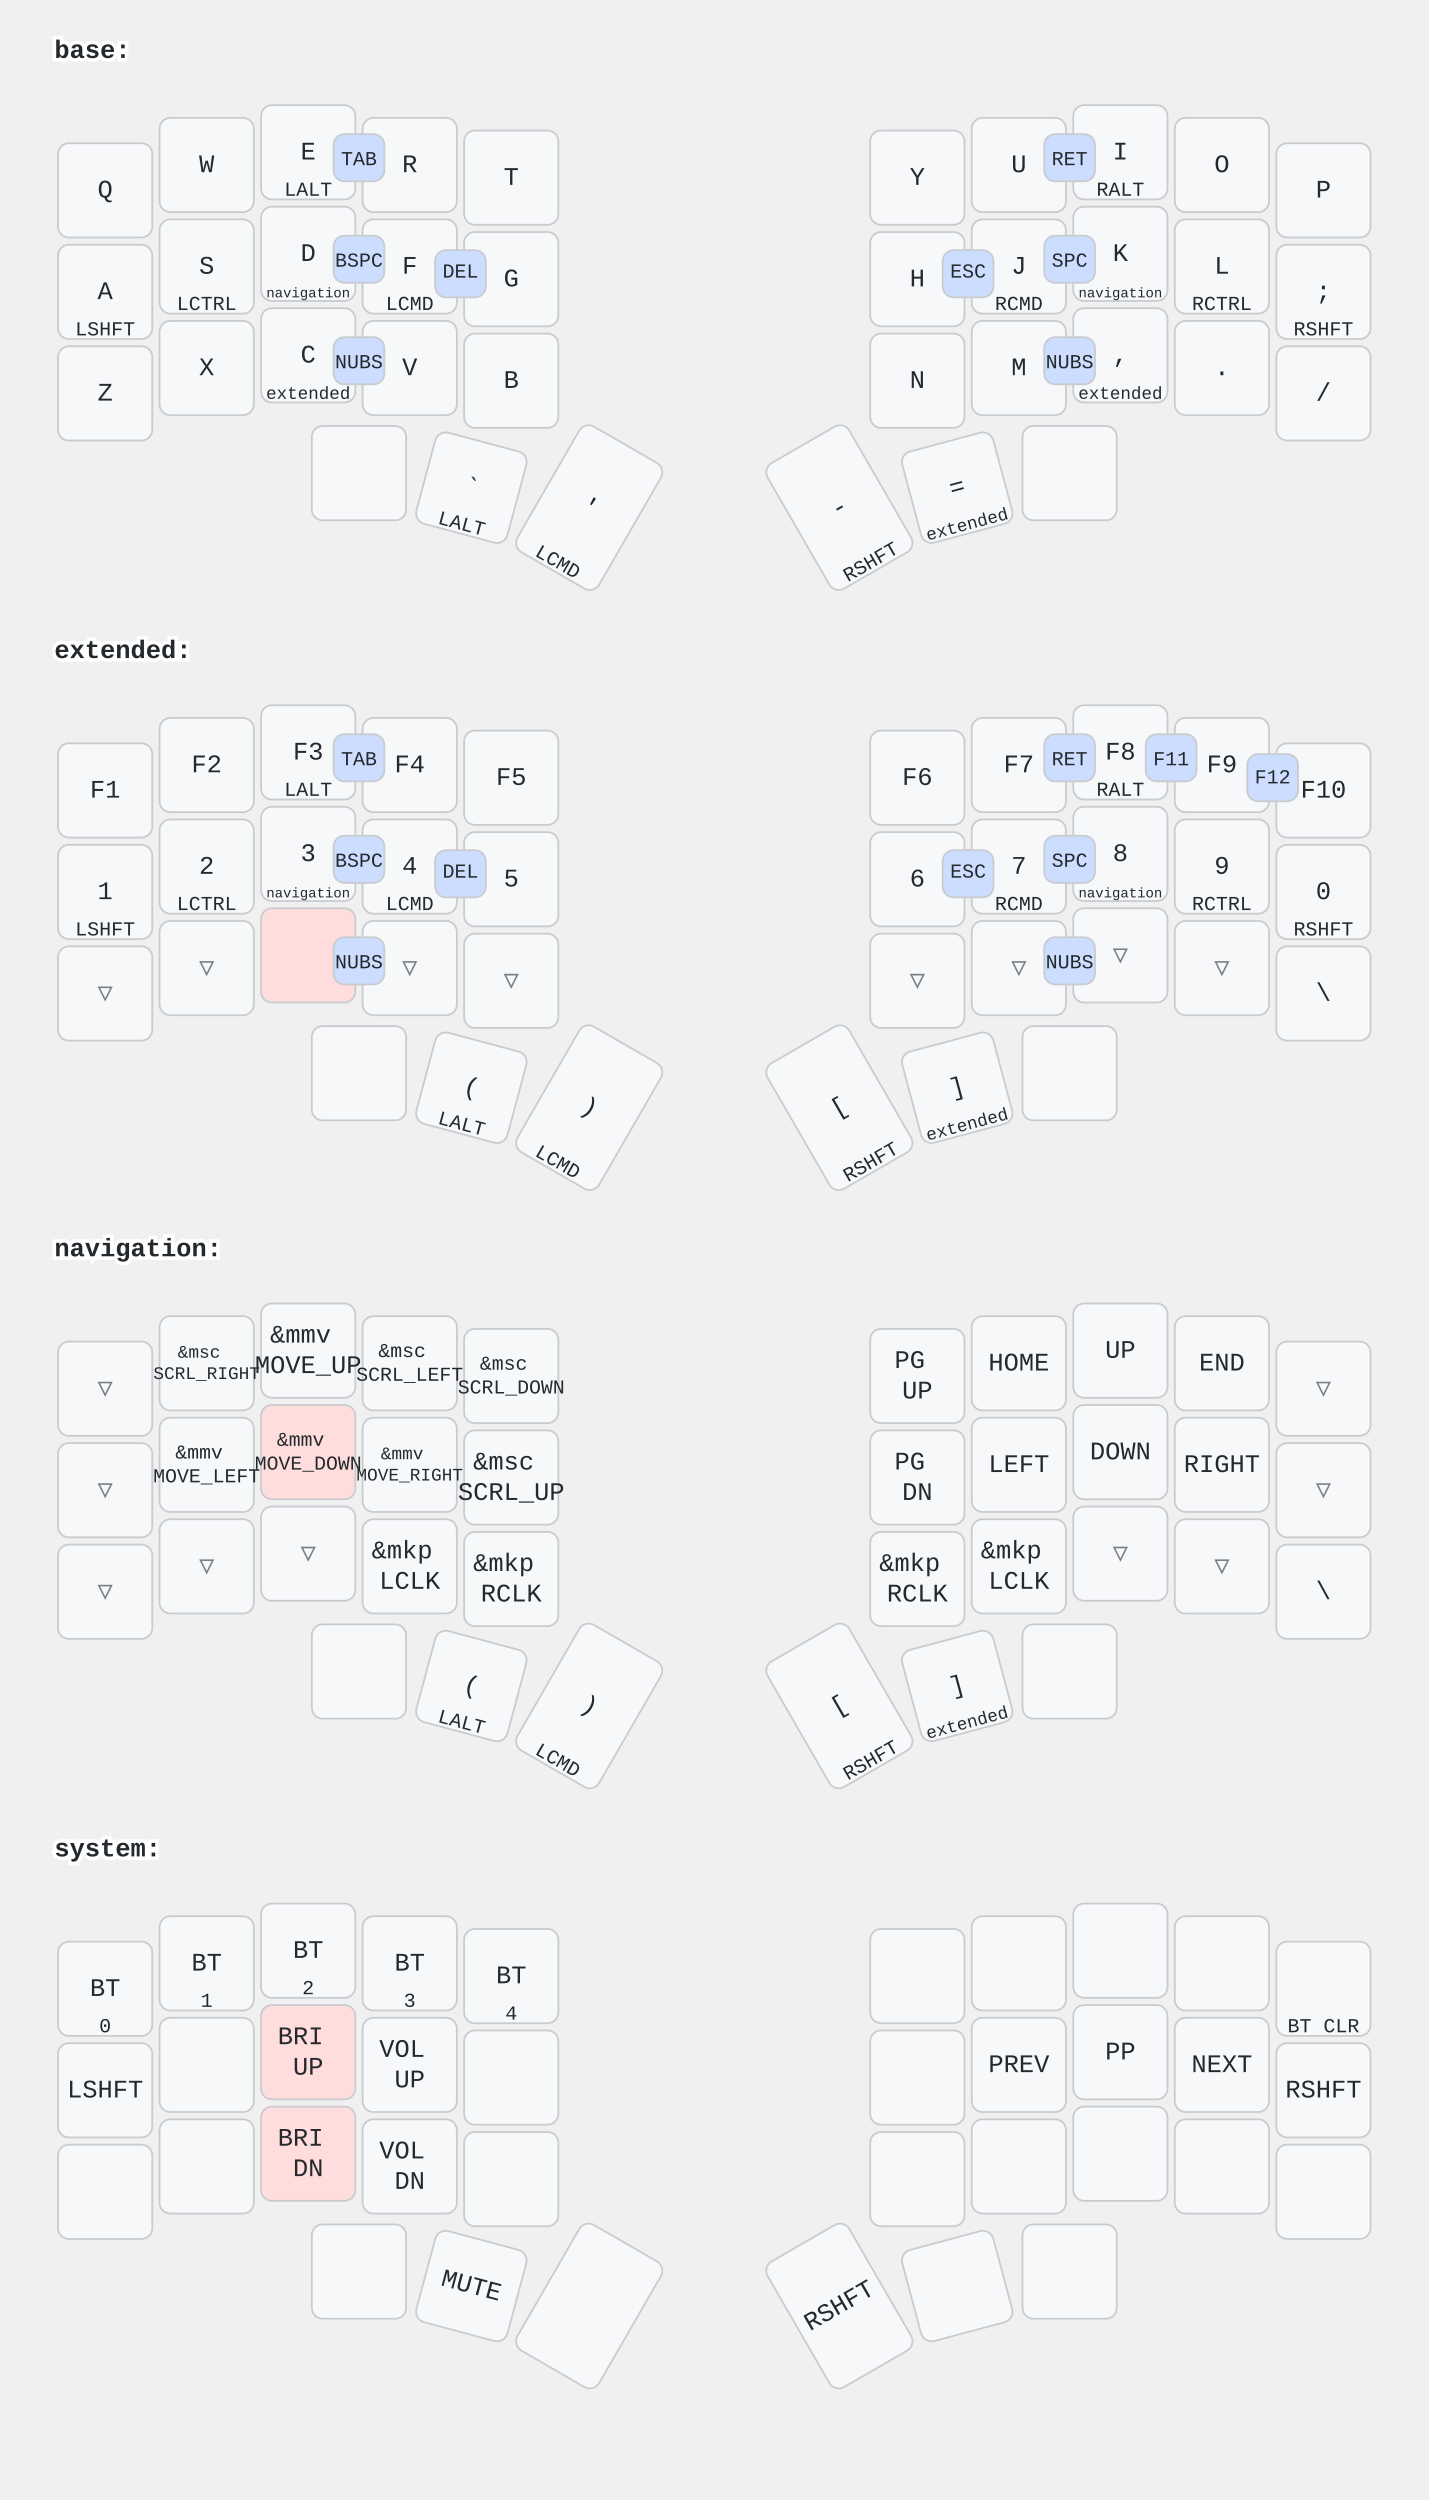
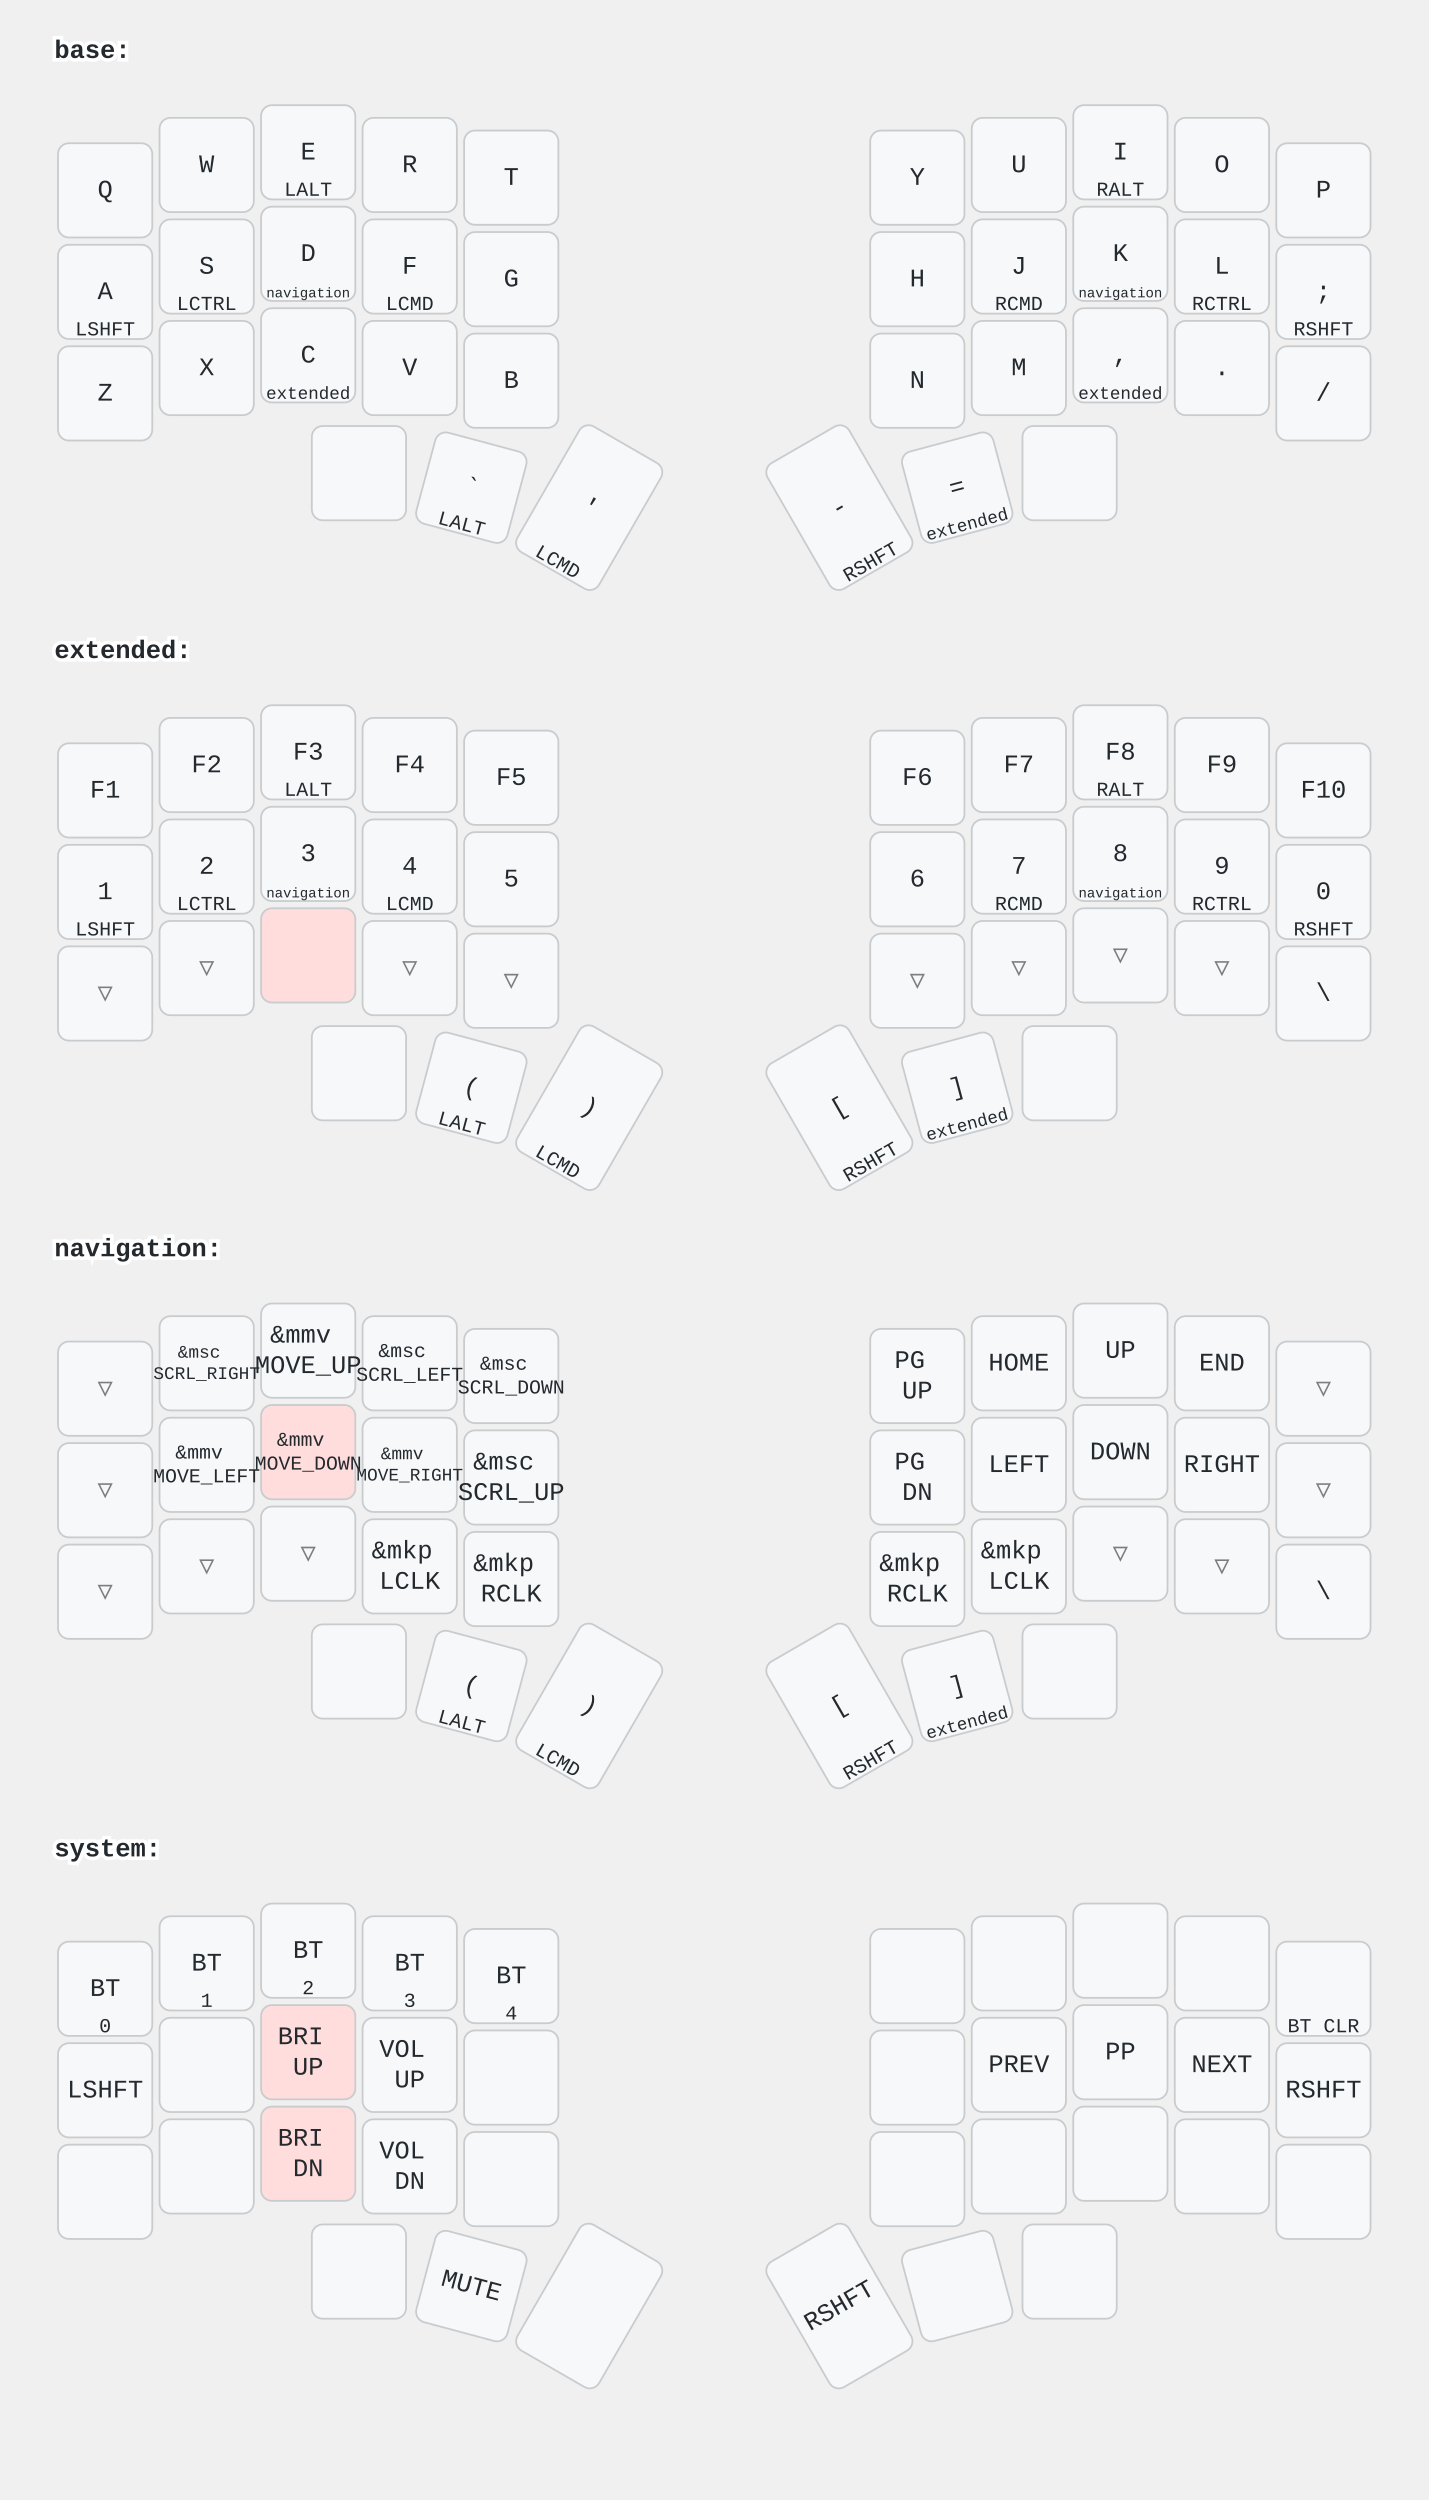
<svg xmlns="http://www.w3.org/2000/svg" width="788" height="1379" viewBox="0 0 788 1379" class="keymap">
  <style>/* inherit to force styles through use tags */
svg path {
    fill: inherit;
}

/* font and background color specifications */
svg.keymap {
    font-family: SFMono-Regular,Consolas,Liberation Mono,Menlo,monospace;
    font-size: 14px;
    font-kerning: normal;
    text-rendering: optimizeLegibility;
    fill: #24292e;
}

/* default key styling */
rect.key {
    fill: #f6f8fa;
}

rect.key, rect.combo {
    stroke: #c9cccf;
    stroke-width: 1;
}

/* default key side styling, only used is draw_key_sides is set */
rect.side {
    filter: brightness(90%);
}

/* color accent for combo boxes */
rect.combo, rect.combo-separate {
    fill: #cdf;
}

/* color accent for held keys */
rect.held, rect.combo.held {
    fill: #fdd;
}

/* color accent for ghost (optional) keys */
rect.ghost, rect.combo.ghost {
    stroke-dasharray: 4, 4;
    stroke-width: 2;
}

text {
    text-anchor: middle;
    dominant-baseline: middle;
}

/* styling for layer labels */
text.label {
    font-weight: bold;
    text-anchor: start;
    stroke: white;
    stroke-width: 4;
    paint-order: stroke;
}

/* styling for optional footer */
text.footer {
    text-anchor: end;
    dominant-baseline: auto;
    stroke: white;
    stroke-width: 4;
    paint-order: stroke;
}

/* styling for combo tap, and key non-tap label text */
text.combo, text.hold, text.shifted, text.left, text.right {
    font-size: 11px;
}

text.hold {
    text-anchor: middle;
    dominant-baseline: auto;
}

text.shifted {
    text-anchor: middle;
    dominant-baseline: hanging;
}

text.left {
    text-anchor: start;
}

text.right {
    text-anchor: end;
}

text.layer-activator {
    text-decoration: underline;
}

/* styling for hold/shifted label text in combo box */
text.combo.hold, text.combo.shifted, text.combo.left, text.combo.right {
    font-size: 8px;
}

/* lighter symbol for transparent keys */
text.trans {
    fill: #7b7e81;
}

/* styling for combo dendrons */
path.combo {
    stroke-width: 1;
    stroke: gray;
    fill: none;
}

/* Start Tabler Icons Cleanup */
/* cannot use height/width with glyphs */
.icon-tabler &gt; path {
    fill: inherit;
    stroke: inherit;
    stroke-width: 2;
}
/* hide tabler's default box */
.icon-tabler &gt; path[stroke="none"][fill="none"] {
    visibility: hidden;
}
/* End Tabler Icons Cleanup */
</style>
  <g transform="translate(30, 0)" class="layer-base">
    <text x="0" y="28" class="label" id="base">base:</text>
    <g transform="translate(0, 56)">
      <g transform="translate(28, 49)" class="key keypos-0">
        <rect rx="6" ry="6" x="-26" y="-26" width="52" height="52" class="key" />
        <text x="0" y="0" class="key tap">Q</text>
      </g>
      <g transform="translate(84, 35)" class="key keypos-1">
        <rect rx="6" ry="6" x="-26" y="-26" width="52" height="52" class="key" />
        <text x="0" y="0" class="key tap">W</text>
      </g>
      <g transform="translate(140, 28)" class="key keypos-2">
        <rect rx="6" ry="6" x="-26" y="-26" width="52" height="52" class="key" />
        <text x="0" y="0" class="key tap">E</text>
        <text x="0" y="24" class="key hold">LALT</text>
      </g>
      <g transform="translate(196, 35)" class="key keypos-3">
        <rect rx="6" ry="6" x="-26" y="-26" width="52" height="52" class="key" />
        <text x="0" y="0" class="key tap">R</text>
      </g>
      <g transform="translate(252, 42)" class="key keypos-4">
        <rect rx="6" ry="6" x="-26" y="-26" width="52" height="52" class="key" />
        <text x="0" y="0" class="key tap">T</text>
      </g>
      <g transform="translate(476, 42)" class="key keypos-5">
        <rect rx="6" ry="6" x="-26" y="-26" width="52" height="52" class="key" />
        <text x="0" y="0" class="key tap">Y</text>
      </g>
      <g transform="translate(532, 35)" class="key keypos-6">
        <rect rx="6" ry="6" x="-26" y="-26" width="52" height="52" class="key" />
        <text x="0" y="0" class="key tap">U</text>
      </g>
      <g transform="translate(588, 28)" class="key keypos-7">
        <rect rx="6" ry="6" x="-26" y="-26" width="52" height="52" class="key" />
        <text x="0" y="0" class="key tap">I</text>
        <text x="0" y="24" class="key hold">RALT</text>
      </g>
      <g transform="translate(644, 35)" class="key keypos-8">
        <rect rx="6" ry="6" x="-26" y="-26" width="52" height="52" class="key" />
        <text x="0" y="0" class="key tap">O</text>
      </g>
      <g transform="translate(700, 49)" class="key keypos-9">
        <rect rx="6" ry="6" x="-26" y="-26" width="52" height="52" class="key" />
        <text x="0" y="0" class="key tap">P</text>
      </g>
      <g transform="translate(28, 105)" class="key keypos-10">
        <rect rx="6" ry="6" x="-26" y="-26" width="52" height="52" class="key" />
        <text x="0" y="0" class="key tap">A</text>
        <text x="0" y="24" class="key hold">LSHFT</text>
      </g>
      <g transform="translate(84, 91)" class="key keypos-11">
        <rect rx="6" ry="6" x="-26" y="-26" width="52" height="52" class="key" />
        <text x="0" y="0" class="key tap">S</text>
        <text x="0" y="24" class="key hold">LCTRL</text>
      </g>
      <g transform="translate(140, 84)" class="key keypos-12">
        <rect rx="6" ry="6" x="-26" y="-26" width="52" height="52" class="key" />
        <text x="0" y="0" class="key tap">D</text>
        <a href="#navigation">
          <text x="0" y="24" class="key hold layer-activator">
            <tspan style="font-size: 70%">navigation</tspan>
          </text>
        </a>
      </g>
      <g transform="translate(196, 91)" class="key keypos-13">
        <rect rx="6" ry="6" x="-26" y="-26" width="52" height="52" class="key" />
        <text x="0" y="0" class="key tap">F</text>
        <text x="0" y="24" class="key hold">LCMD</text>
      </g>
      <g transform="translate(252, 98)" class="key keypos-14">
        <rect rx="6" ry="6" x="-26" y="-26" width="52" height="52" class="key" />
        <text x="0" y="0" class="key tap">G</text>
      </g>
      <g transform="translate(476, 98)" class="key keypos-15">
        <rect rx="6" ry="6" x="-26" y="-26" width="52" height="52" class="key" />
        <text x="0" y="0" class="key tap">H</text>
      </g>
      <g transform="translate(532, 91)" class="key keypos-16">
        <rect rx="6" ry="6" x="-26" y="-26" width="52" height="52" class="key" />
        <text x="0" y="0" class="key tap">J</text>
        <text x="0" y="24" class="key hold">RCMD</text>
      </g>
      <g transform="translate(588, 84)" class="key keypos-17">
        <rect rx="6" ry="6" x="-26" y="-26" width="52" height="52" class="key" />
        <text x="0" y="0" class="key tap">K</text>
        <a href="#navigation">
          <text x="0" y="24" class="key hold layer-activator">
            <tspan style="font-size: 70%">navigation</tspan>
          </text>
        </a>
      </g>
      <g transform="translate(644, 91)" class="key keypos-18">
        <rect rx="6" ry="6" x="-26" y="-26" width="52" height="52" class="key" />
        <text x="0" y="0" class="key tap">L</text>
        <text x="0" y="24" class="key hold">RCTRL</text>
      </g>
      <g transform="translate(700, 105)" class="key keypos-19">
        <rect rx="6" ry="6" x="-26" y="-26" width="52" height="52" class="key" />
        <text x="0" y="0" class="key tap">;</text>
        <text x="0" y="24" class="key hold">RSHFT</text>
      </g>
      <g transform="translate(28, 161)" class="key keypos-20">
        <rect rx="6" ry="6" x="-26" y="-26" width="52" height="52" class="key" />
        <text x="0" y="0" class="key tap">Z</text>
      </g>
      <g transform="translate(84, 147)" class="key keypos-21">
        <rect rx="6" ry="6" x="-26" y="-26" width="52" height="52" class="key" />
        <text x="0" y="0" class="key tap">X</text>
      </g>
      <g transform="translate(140, 140)" class="key keypos-22">
        <rect rx="6" ry="6" x="-26" y="-26" width="52" height="52" class="key" />
        <text x="0" y="0" class="key tap">C</text>
        <a href="#extended">
          <text x="0" y="24" class="key hold layer-activator">
            <tspan style="font-size: 88%">extended</tspan>
          </text>
        </a>
      </g>
      <g transform="translate(196, 147)" class="key keypos-23">
        <rect rx="6" ry="6" x="-26" y="-26" width="52" height="52" class="key" />
        <text x="0" y="0" class="key tap">V</text>
      </g>
      <g transform="translate(252, 154)" class="key keypos-24">
        <rect rx="6" ry="6" x="-26" y="-26" width="52" height="52" class="key" />
        <text x="0" y="0" class="key tap">B</text>
      </g>
      <g transform="translate(476, 154)" class="key keypos-25">
        <rect rx="6" ry="6" x="-26" y="-26" width="52" height="52" class="key" />
        <text x="0" y="0" class="key tap">N</text>
      </g>
      <g transform="translate(532, 147)" class="key keypos-26">
        <rect rx="6" ry="6" x="-26" y="-26" width="52" height="52" class="key" />
        <text x="0" y="0" class="key tap">M</text>
      </g>
      <g transform="translate(588, 140)" class="key keypos-27">
        <rect rx="6" ry="6" x="-26" y="-26" width="52" height="52" class="key" />
        <text x="0" y="0" class="key tap">,</text>
        <a href="#extended">
          <text x="0" y="24" class="key hold layer-activator">
            <tspan style="font-size: 88%">extended</tspan>
          </text>
        </a>
      </g>
      <g transform="translate(644, 147)" class="key keypos-28">
        <rect rx="6" ry="6" x="-26" y="-26" width="52" height="52" class="key" />
        <text x="0" y="0" class="key tap">.</text>
      </g>
      <g transform="translate(700, 161)" class="key keypos-29">
        <rect rx="6" ry="6" x="-26" y="-26" width="52" height="52" class="key" />
        <text x="0" y="0" class="key tap">/</text>
      </g>
      <g transform="translate(168, 205)" class="key keypos-30">
        <rect rx="6" ry="6" x="-26" y="-26" width="52" height="52" class="key" />
      </g>
      <g transform="translate(230, 213) rotate(15.0)" class="key keypos-31">
        <rect rx="6" ry="6" x="-26" y="-26" width="52" height="52" class="key" />
        <text x="0" y="0" class="key tap">`</text>
        <text x="0" y="24" class="key hold">LALT</text>
      </g>
      <g transform="translate(295, 224) rotate(30.0)" class="key keypos-32">
        <rect rx="6" ry="6" x="-26" y="-40" width="52" height="80" class="key" />
        <text x="0" y="0" class="key tap">'</text>
        <text x="0" y="38" class="key hold">LCMD</text>
      </g>
      <g transform="translate(433, 224) rotate(-30.0)" class="key keypos-33">
        <rect rx="6" ry="6" x="-26" y="-40" width="52" height="80" class="key" />
        <text x="0" y="0" class="key tap">-</text>
        <text x="0" y="38" class="key hold">RSHFT</text>
      </g>
      <g transform="translate(498, 213) rotate(-15.0)" class="key keypos-34">
        <rect rx="6" ry="6" x="-26" y="-26" width="52" height="52" class="key" />
        <text x="0" y="0" class="key tap">=</text>
        <a href="#extended">
          <text x="0" y="24" class="key hold layer-activator">
            <tspan style="font-size: 88%">extended</tspan>
          </text>
        </a>
      </g>
      <g transform="translate(560, 205)" class="key keypos-35">
        <rect rx="6" ry="6" x="-26" y="-26" width="52" height="52" class="key" />
      </g>
-       <g class="combo combopos-0">
-         <rect rx="6" ry="6" x="154" y="18" width="28" height="26" class="combo" />
-         <text x="168" y="32" class="combo tap">TAB</text>
-       </g>
-       <g class="combo combopos-1">
-         <rect rx="6" ry="6" x="154" y="74" width="28" height="26" class="combo" />
-         <text x="168" y="88" class="combo tap">BSPC</text>
-       </g>
-       <g class="combo combopos-2">
-         <rect rx="6" ry="6" x="210" y="82" width="28" height="26" class="combo" />
-         <text x="224" y="94" class="combo tap">DEL</text>
-       </g>
-       <g class="combo combopos-3">
-         <rect rx="6" ry="6" x="546" y="18" width="28" height="26" class="combo" />
-         <text x="560" y="32" class="combo tap">RET</text>
-       </g>
-       <g class="combo combopos-4">
-         <rect rx="6" ry="6" x="490" y="82" width="28" height="26" class="combo" />
-         <text x="504" y="94" class="combo tap">ESC</text>
-       </g>
-       <g class="combo combopos-5">
-         <rect rx="6" ry="6" x="546" y="74" width="28" height="26" class="combo" />
-         <text x="560" y="88" class="combo tap">SPC</text>
-       </g>
-       <g class="combo combopos-6">
-         <rect rx="6" ry="6" x="154" y="130" width="28" height="26" class="combo" />
-         <text x="168" y="144" class="combo tap">NUBS</text>
-       </g>
-       <g class="combo combopos-7">
-         <rect rx="6" ry="6" x="546" y="130" width="28" height="26" class="combo" />
-         <text x="560" y="144" class="combo tap">NUBS</text>
-       </g>
    </g>
  </g>
  <g transform="translate(30, 331)" class="layer-extended">
    <text x="0" y="28" class="label" id="extended">extended:</text>
    <g transform="translate(0, 56)">
      <g transform="translate(28, 49)" class="key keypos-0">
        <rect rx="6" ry="6" x="-26" y="-26" width="52" height="52" class="key" />
        <text x="0" y="0" class="key tap">F1</text>
      </g>
      <g transform="translate(84, 35)" class="key keypos-1">
        <rect rx="6" ry="6" x="-26" y="-26" width="52" height="52" class="key" />
        <text x="0" y="0" class="key tap">F2</text>
      </g>
      <g transform="translate(140, 28)" class="key keypos-2">
        <rect rx="6" ry="6" x="-26" y="-26" width="52" height="52" class="key" />
        <text x="0" y="0" class="key tap">F3</text>
        <text x="0" y="24" class="key hold">LALT</text>
      </g>
      <g transform="translate(196, 35)" class="key keypos-3">
        <rect rx="6" ry="6" x="-26" y="-26" width="52" height="52" class="key" />
        <text x="0" y="0" class="key tap">F4</text>
      </g>
      <g transform="translate(252, 42)" class="key keypos-4">
        <rect rx="6" ry="6" x="-26" y="-26" width="52" height="52" class="key" />
        <text x="0" y="0" class="key tap">F5</text>
      </g>
      <g transform="translate(476, 42)" class="key keypos-5">
        <rect rx="6" ry="6" x="-26" y="-26" width="52" height="52" class="key" />
        <text x="0" y="0" class="key tap">F6</text>
      </g>
      <g transform="translate(532, 35)" class="key keypos-6">
        <rect rx="6" ry="6" x="-26" y="-26" width="52" height="52" class="key" />
        <text x="0" y="0" class="key tap">F7</text>
      </g>
      <g transform="translate(588, 28)" class="key keypos-7">
        <rect rx="6" ry="6" x="-26" y="-26" width="52" height="52" class="key" />
        <text x="0" y="0" class="key tap">F8</text>
        <text x="0" y="24" class="key hold">RALT</text>
      </g>
      <g transform="translate(644, 35)" class="key keypos-8">
        <rect rx="6" ry="6" x="-26" y="-26" width="52" height="52" class="key" />
        <text x="0" y="0" class="key tap">F9</text>
      </g>
      <g transform="translate(700, 49)" class="key keypos-9">
        <rect rx="6" ry="6" x="-26" y="-26" width="52" height="52" class="key" />
        <text x="0" y="0" class="key tap">F10</text>
      </g>
      <g transform="translate(28, 105)" class="key keypos-10">
        <rect rx="6" ry="6" x="-26" y="-26" width="52" height="52" class="key" />
        <text x="0" y="0" class="key tap">1</text>
        <text x="0" y="24" class="key hold">LSHFT</text>
      </g>
      <g transform="translate(84, 91)" class="key keypos-11">
        <rect rx="6" ry="6" x="-26" y="-26" width="52" height="52" class="key" />
        <text x="0" y="0" class="key tap">2</text>
        <text x="0" y="24" class="key hold">LCTRL</text>
      </g>
      <g transform="translate(140, 84)" class="key keypos-12">
        <rect rx="6" ry="6" x="-26" y="-26" width="52" height="52" class="key" />
        <text x="0" y="0" class="key tap">3</text>
        <a href="#navigation">
          <text x="0" y="24" class="key hold layer-activator">
            <tspan style="font-size: 70%">navigation</tspan>
          </text>
        </a>
      </g>
      <g transform="translate(196, 91)" class="key keypos-13">
        <rect rx="6" ry="6" x="-26" y="-26" width="52" height="52" class="key" />
        <text x="0" y="0" class="key tap">4</text>
        <text x="0" y="24" class="key hold">LCMD</text>
      </g>
      <g transform="translate(252, 98)" class="key keypos-14">
        <rect rx="6" ry="6" x="-26" y="-26" width="52" height="52" class="key" />
        <text x="0" y="0" class="key tap">5</text>
      </g>
      <g transform="translate(476, 98)" class="key keypos-15">
        <rect rx="6" ry="6" x="-26" y="-26" width="52" height="52" class="key" />
        <text x="0" y="0" class="key tap">6</text>
      </g>
      <g transform="translate(532, 91)" class="key keypos-16">
        <rect rx="6" ry="6" x="-26" y="-26" width="52" height="52" class="key" />
        <text x="0" y="0" class="key tap">7</text>
        <text x="0" y="24" class="key hold">RCMD</text>
      </g>
      <g transform="translate(588, 84)" class="key keypos-17">
        <rect rx="6" ry="6" x="-26" y="-26" width="52" height="52" class="key" />
        <text x="0" y="0" class="key tap">8</text>
        <a href="#navigation">
          <text x="0" y="24" class="key hold layer-activator">
            <tspan style="font-size: 70%">navigation</tspan>
          </text>
        </a>
      </g>
      <g transform="translate(644, 91)" class="key keypos-18">
        <rect rx="6" ry="6" x="-26" y="-26" width="52" height="52" class="key" />
        <text x="0" y="0" class="key tap">9</text>
        <text x="0" y="24" class="key hold">RCTRL</text>
      </g>
      <g transform="translate(700, 105)" class="key keypos-19">
        <rect rx="6" ry="6" x="-26" y="-26" width="52" height="52" class="key" />
        <text x="0" y="0" class="key tap">0</text>
        <text x="0" y="24" class="key hold">RSHFT</text>
      </g>
      <g transform="translate(28, 161)" class="key trans keypos-20">
        <rect rx="6" ry="6" x="-26" y="-26" width="52" height="52" class="key trans" />
        <text x="0" y="0" class="key trans tap">▽</text>
      </g>
      <g transform="translate(84, 147)" class="key trans keypos-21">
        <rect rx="6" ry="6" x="-26" y="-26" width="52" height="52" class="key trans" />
        <text x="0" y="0" class="key trans tap">▽</text>
      </g>
      <g transform="translate(140, 140)" class="key held keypos-22">
        <rect rx="6" ry="6" x="-26" y="-26" width="52" height="52" class="key held" />
      </g>
      <g transform="translate(196, 147)" class="key trans keypos-23">
        <rect rx="6" ry="6" x="-26" y="-26" width="52" height="52" class="key trans" />
        <text x="0" y="0" class="key trans tap">▽</text>
      </g>
      <g transform="translate(252, 154)" class="key trans keypos-24">
        <rect rx="6" ry="6" x="-26" y="-26" width="52" height="52" class="key trans" />
        <text x="0" y="0" class="key trans tap">▽</text>
      </g>
      <g transform="translate(476, 154)" class="key trans keypos-25">
        <rect rx="6" ry="6" x="-26" y="-26" width="52" height="52" class="key trans" />
        <text x="0" y="0" class="key trans tap">▽</text>
      </g>
      <g transform="translate(532, 147)" class="key trans keypos-26">
        <rect rx="6" ry="6" x="-26" y="-26" width="52" height="52" class="key trans" />
        <text x="0" y="0" class="key trans tap">▽</text>
      </g>
      <g transform="translate(588, 140)" class="key trans keypos-27">
        <rect rx="6" ry="6" x="-26" y="-26" width="52" height="52" class="key trans" />
        <text x="0" y="0" class="key trans tap">▽</text>
      </g>
      <g transform="translate(644, 147)" class="key trans keypos-28">
        <rect rx="6" ry="6" x="-26" y="-26" width="52" height="52" class="key trans" />
        <text x="0" y="0" class="key trans tap">▽</text>
      </g>
      <g transform="translate(700, 161)" class="key keypos-29">
        <rect rx="6" ry="6" x="-26" y="-26" width="52" height="52" class="key" />
        <text x="0" y="0" class="key tap">\</text>
      </g>
      <g transform="translate(168, 205)" class="key keypos-30">
        <rect rx="6" ry="6" x="-26" y="-26" width="52" height="52" class="key" />
      </g>
      <g transform="translate(230, 213) rotate(15.0)" class="key keypos-31">
        <rect rx="6" ry="6" x="-26" y="-26" width="52" height="52" class="key" />
        <text x="0" y="0" class="key tap">(</text>
        <text x="0" y="24" class="key hold">LALT</text>
      </g>
      <g transform="translate(295, 224) rotate(30.0)" class="key keypos-32">
        <rect rx="6" ry="6" x="-26" y="-40" width="52" height="80" class="key" />
        <text x="0" y="0" class="key tap">)</text>
        <text x="0" y="38" class="key hold">LCMD</text>
      </g>
      <g transform="translate(433, 224) rotate(-30.0)" class="key keypos-33">
        <rect rx="6" ry="6" x="-26" y="-40" width="52" height="80" class="key" />
        <text x="0" y="0" class="key tap">[</text>
        <text x="0" y="38" class="key hold">RSHFT</text>
      </g>
      <g transform="translate(498, 213) rotate(-15.0)" class="key keypos-34">
        <rect rx="6" ry="6" x="-26" y="-26" width="52" height="52" class="key" />
        <text x="0" y="0" class="key tap">]</text>
        <a href="#extended">
          <text x="0" y="24" class="key hold layer-activator">
            <tspan style="font-size: 88%">extended</tspan>
          </text>
        </a>
      </g>
      <g transform="translate(560, 205)" class="key keypos-35">
        <rect rx="6" ry="6" x="-26" y="-26" width="52" height="52" class="key" />
      </g>
-       <g class="combo combopos-0">
-         <rect rx="6" ry="6" x="154" y="18" width="28" height="26" class="combo" />
-         <text x="168" y="32" class="combo tap">TAB</text>
-       </g>
-       <g class="combo combopos-1">
-         <rect rx="6" ry="6" x="154" y="74" width="28" height="26" class="combo" />
-         <text x="168" y="88" class="combo tap">BSPC</text>
-       </g>
-       <g class="combo combopos-2">
-         <rect rx="6" ry="6" x="210" y="82" width="28" height="26" class="combo" />
-         <text x="224" y="94" class="combo tap">DEL</text>
-       </g>
-       <g class="combo combopos-3">
-         <rect rx="6" ry="6" x="546" y="18" width="28" height="26" class="combo" />
-         <text x="560" y="32" class="combo tap">RET</text>
-       </g>
-       <g class="combo combopos-4">
-         <rect rx="6" ry="6" x="490" y="82" width="28" height="26" class="combo" />
-         <text x="504" y="94" class="combo tap">ESC</text>
-       </g>
-       <g class="combo combopos-5">
-         <rect rx="6" ry="6" x="546" y="74" width="28" height="26" class="combo" />
-         <text x="560" y="88" class="combo tap">SPC</text>
-       </g>
-       <g class="combo combopos-6">
-         <rect rx="6" ry="6" x="154" y="130" width="28" height="26" class="combo" />
-         <text x="168" y="144" class="combo tap">NUBS</text>
-       </g>
-       <g class="combo combopos-7">
-         <rect rx="6" ry="6" x="546" y="130" width="28" height="26" class="combo" />
-         <text x="560" y="144" class="combo tap">NUBS</text>
-       </g>
-       <g class="combo combopos-8">
-         <rect rx="6" ry="6" x="602" y="18" width="28" height="26" class="combo" />
-         <text x="616" y="32" class="combo tap">F11</text>
-       </g>
-       <g class="combo combopos-9">
-         <rect rx="6" ry="6" x="658" y="29" width="28" height="26" class="combo" />
-         <text x="672" y="42" class="combo tap">F12</text>
-       </g>
    </g>
  </g>
  <g transform="translate(30, 661)" class="layer-navigation">
    <text x="0" y="28" class="label" id="navigation">navigation:</text>
    <g transform="translate(0, 56)">
      <g transform="translate(28, 49)" class="key trans keypos-0">
        <rect rx="6" ry="6" x="-26" y="-26" width="52" height="52" class="key trans" />
        <text x="0" y="0" class="key trans tap">▽</text>
      </g>
      <g transform="translate(84, 35)" class="key keypos-1">
        <rect rx="6" ry="6" x="-26" y="-26" width="52" height="52" class="key" />
        <text x="0" y="0" class="key tap">
          <tspan x="0" dy="-0.6em" style="font-size: 70%">&amp;msc</tspan>
          <tspan x="0" dy="1.2em" style="font-size: 70%">SCRL_RIGHT</tspan>
        </text>
      </g>
      <g transform="translate(140, 28)" class="key keypos-2">
        <rect rx="6" ry="6" x="-26" y="-26" width="52" height="52" class="key" />
        <text x="0" y="0" class="key tap">
          <tspan x="0" dy="-0.6em">&amp;mmv</tspan>
          <tspan x="0" dy="1.2em">MOVE_UP</tspan>
        </text>
      </g>
      <g transform="translate(196, 35)" class="key keypos-3">
        <rect rx="6" ry="6" x="-26" y="-26" width="52" height="52" class="key" />
        <text x="0" y="0" class="key tap">
          <tspan x="0" dy="-0.6em" style="font-size: 78%">&amp;msc</tspan>
          <tspan x="0" dy="1.2em" style="font-size: 78%">SCRL_LEFT</tspan>
        </text>
      </g>
      <g transform="translate(252, 42)" class="key keypos-4">
        <rect rx="6" ry="6" x="-26" y="-26" width="52" height="52" class="key" />
        <text x="0" y="0" class="key tap">
          <tspan x="0" dy="-0.6em" style="font-size: 78%">&amp;msc</tspan>
          <tspan x="0" dy="1.2em" style="font-size: 78%">SCRL_DOWN</tspan>
        </text>
      </g>
      <g transform="translate(476, 42)" class="key keypos-5">
        <rect rx="6" ry="6" x="-26" y="-26" width="52" height="52" class="key" />
        <text x="0" y="0" class="key tap">
          <tspan x="0" dy="-0.6em">PG</tspan>
          <tspan x="0" dy="1.2em">UP</tspan>
        </text>
      </g>
      <g transform="translate(532, 35)" class="key keypos-6">
        <rect rx="6" ry="6" x="-26" y="-26" width="52" height="52" class="key" />
        <text x="0" y="0" class="key tap">HOME</text>
      </g>
      <g transform="translate(588, 28)" class="key keypos-7">
        <rect rx="6" ry="6" x="-26" y="-26" width="52" height="52" class="key" />
        <text x="0" y="0" class="key tap">UP</text>
      </g>
      <g transform="translate(644, 35)" class="key keypos-8">
        <rect rx="6" ry="6" x="-26" y="-26" width="52" height="52" class="key" />
        <text x="0" y="0" class="key tap">END</text>
      </g>
      <g transform="translate(700, 49)" class="key trans keypos-9">
        <rect rx="6" ry="6" x="-26" y="-26" width="52" height="52" class="key trans" />
        <text x="0" y="0" class="key trans tap">▽</text>
      </g>
      <g transform="translate(28, 105)" class="key trans keypos-10">
        <rect rx="6" ry="6" x="-26" y="-26" width="52" height="52" class="key trans" />
        <text x="0" y="0" class="key trans tap">▽</text>
      </g>
      <g transform="translate(84, 91)" class="key keypos-11">
        <rect rx="6" ry="6" x="-26" y="-26" width="52" height="52" class="key" />
        <text x="0" y="0" class="key tap">
          <tspan x="0" dy="-0.6em" style="font-size: 78%">&amp;mmv</tspan>
          <tspan x="0" dy="1.2em" style="font-size: 78%">MOVE_LEFT</tspan>
        </text>
      </g>
      <g transform="translate(140, 84)" class="key held keypos-12">
        <rect rx="6" ry="6" x="-26" y="-26" width="52" height="52" class="key held" />
        <text x="0" y="0" class="key held tap">
          <tspan x="0" dy="-0.6em" style="font-size: 78%">&amp;mmv</tspan>
          <tspan x="0" dy="1.2em" style="font-size: 78%">MOVE_DOWN</tspan>
        </text>
      </g>
      <g transform="translate(196, 91)" class="key keypos-13">
        <rect rx="6" ry="6" x="-26" y="-26" width="52" height="52" class="key" />
        <text x="0" y="0" class="key tap">
          <tspan x="0" dy="-0.6em" style="font-size: 70%">&amp;mmv</tspan>
          <tspan x="0" dy="1.2em" style="font-size: 70%">MOVE_RIGHT</tspan>
        </text>
      </g>
      <g transform="translate(252, 98)" class="key keypos-14">
        <rect rx="6" ry="6" x="-26" y="-26" width="52" height="52" class="key" />
        <text x="0" y="0" class="key tap">
          <tspan x="0" dy="-0.6em">&amp;msc</tspan>
          <tspan x="0" dy="1.2em">SCRL_UP</tspan>
        </text>
      </g>
      <g transform="translate(476, 98)" class="key keypos-15">
        <rect rx="6" ry="6" x="-26" y="-26" width="52" height="52" class="key" />
        <text x="0" y="0" class="key tap">
          <tspan x="0" dy="-0.6em">PG</tspan>
          <tspan x="0" dy="1.2em">DN</tspan>
        </text>
      </g>
      <g transform="translate(532, 91)" class="key keypos-16">
        <rect rx="6" ry="6" x="-26" y="-26" width="52" height="52" class="key" />
        <text x="0" y="0" class="key tap">LEFT</text>
      </g>
      <g transform="translate(588, 84)" class="key keypos-17">
        <rect rx="6" ry="6" x="-26" y="-26" width="52" height="52" class="key" />
        <text x="0" y="0" class="key tap">DOWN</text>
      </g>
      <g transform="translate(644, 91)" class="key keypos-18">
        <rect rx="6" ry="6" x="-26" y="-26" width="52" height="52" class="key" />
        <text x="0" y="0" class="key tap">RIGHT</text>
      </g>
      <g transform="translate(700, 105)" class="key trans keypos-19">
        <rect rx="6" ry="6" x="-26" y="-26" width="52" height="52" class="key trans" />
        <text x="0" y="0" class="key trans tap">▽</text>
      </g>
      <g transform="translate(28, 161)" class="key trans keypos-20">
        <rect rx="6" ry="6" x="-26" y="-26" width="52" height="52" class="key trans" />
        <text x="0" y="0" class="key trans tap">▽</text>
      </g>
      <g transform="translate(84, 147)" class="key trans keypos-21">
        <rect rx="6" ry="6" x="-26" y="-26" width="52" height="52" class="key trans" />
        <text x="0" y="0" class="key trans tap">▽</text>
      </g>
      <g transform="translate(140, 140)" class="key trans keypos-22">
        <rect rx="6" ry="6" x="-26" y="-26" width="52" height="52" class="key trans" />
        <text x="0" y="0" class="key trans tap">▽</text>
      </g>
      <g transform="translate(196, 147)" class="key keypos-23">
        <rect rx="6" ry="6" x="-26" y="-26" width="52" height="52" class="key" />
        <text x="0" y="0" class="key tap">
          <tspan x="0" dy="-0.6em">&amp;mkp</tspan>
          <tspan x="0" dy="1.2em">LCLK</tspan>
        </text>
      </g>
      <g transform="translate(252, 154)" class="key keypos-24">
        <rect rx="6" ry="6" x="-26" y="-26" width="52" height="52" class="key" />
        <text x="0" y="0" class="key tap">
          <tspan x="0" dy="-0.6em">&amp;mkp</tspan>
          <tspan x="0" dy="1.2em">RCLK</tspan>
        </text>
      </g>
      <g transform="translate(476, 154)" class="key keypos-25">
        <rect rx="6" ry="6" x="-26" y="-26" width="52" height="52" class="key" />
        <text x="0" y="0" class="key tap">
          <tspan x="0" dy="-0.6em">&amp;mkp</tspan>
          <tspan x="0" dy="1.2em">RCLK</tspan>
        </text>
      </g>
      <g transform="translate(532, 147)" class="key keypos-26">
        <rect rx="6" ry="6" x="-26" y="-26" width="52" height="52" class="key" />
        <text x="0" y="0" class="key tap">
          <tspan x="0" dy="-0.6em">&amp;mkp</tspan>
          <tspan x="0" dy="1.2em">LCLK</tspan>
        </text>
      </g>
      <g transform="translate(588, 140)" class="key trans keypos-27">
        <rect rx="6" ry="6" x="-26" y="-26" width="52" height="52" class="key trans" />
        <text x="0" y="0" class="key trans tap">▽</text>
      </g>
      <g transform="translate(644, 147)" class="key trans keypos-28">
        <rect rx="6" ry="6" x="-26" y="-26" width="52" height="52" class="key trans" />
        <text x="0" y="0" class="key trans tap">▽</text>
      </g>
      <g transform="translate(700, 161)" class="key keypos-29">
        <rect rx="6" ry="6" x="-26" y="-26" width="52" height="52" class="key" />
        <text x="0" y="0" class="key tap">\</text>
      </g>
      <g transform="translate(168, 205)" class="key keypos-30">
        <rect rx="6" ry="6" x="-26" y="-26" width="52" height="52" class="key" />
      </g>
      <g transform="translate(230, 213) rotate(15.0)" class="key keypos-31">
        <rect rx="6" ry="6" x="-26" y="-26" width="52" height="52" class="key" />
        <text x="0" y="0" class="key tap">(</text>
        <text x="0" y="24" class="key hold">LALT</text>
      </g>
      <g transform="translate(295, 224) rotate(30.0)" class="key keypos-32">
        <rect rx="6" ry="6" x="-26" y="-40" width="52" height="80" class="key" />
        <text x="0" y="0" class="key tap">)</text>
        <text x="0" y="38" class="key hold">LCMD</text>
      </g>
      <g transform="translate(433, 224) rotate(-30.0)" class="key keypos-33">
        <rect rx="6" ry="6" x="-26" y="-40" width="52" height="80" class="key" />
        <text x="0" y="0" class="key tap">[</text>
        <text x="0" y="38" class="key hold">RSHFT</text>
      </g>
      <g transform="translate(498, 213) rotate(-15.0)" class="key keypos-34">
        <rect rx="6" ry="6" x="-26" y="-26" width="52" height="52" class="key" />
        <text x="0" y="0" class="key tap">]</text>
        <a href="#extended">
          <text x="0" y="24" class="key hold layer-activator">
            <tspan style="font-size: 88%">extended</tspan>
          </text>
        </a>
      </g>
      <g transform="translate(560, 205)" class="key keypos-35">
        <rect rx="6" ry="6" x="-26" y="-26" width="52" height="52" class="key" />
      </g>
    </g>
  </g>
  <g transform="translate(30, 992)" class="layer-system">
    <text x="0" y="28" class="label" id="system">system:</text>
    <g transform="translate(0, 56)">
      <g transform="translate(28, 49)" class="key keypos-0">
        <rect rx="6" ry="6" x="-26" y="-26" width="52" height="52" class="key" />
        <text x="0" y="0" class="key tap">BT</text>
        <text x="0" y="24" class="key hold">0</text>
      </g>
      <g transform="translate(84, 35)" class="key keypos-1">
        <rect rx="6" ry="6" x="-26" y="-26" width="52" height="52" class="key" />
        <text x="0" y="0" class="key tap">BT</text>
        <text x="0" y="24" class="key hold">1</text>
      </g>
      <g transform="translate(140, 28)" class="key keypos-2">
        <rect rx="6" ry="6" x="-26" y="-26" width="52" height="52" class="key" />
        <text x="0" y="0" class="key tap">BT</text>
        <text x="0" y="24" class="key hold">2</text>
      </g>
      <g transform="translate(196, 35)" class="key keypos-3">
        <rect rx="6" ry="6" x="-26" y="-26" width="52" height="52" class="key" />
        <text x="0" y="0" class="key tap">BT</text>
        <text x="0" y="24" class="key hold">3</text>
      </g>
      <g transform="translate(252, 42)" class="key keypos-4">
        <rect rx="6" ry="6" x="-26" y="-26" width="52" height="52" class="key" />
        <text x="0" y="0" class="key tap">BT</text>
        <text x="0" y="24" class="key hold">4</text>
      </g>
      <g transform="translate(476, 42)" class="key keypos-5">
        <rect rx="6" ry="6" x="-26" y="-26" width="52" height="52" class="key" />
      </g>
      <g transform="translate(532, 35)" class="key keypos-6">
        <rect rx="6" ry="6" x="-26" y="-26" width="52" height="52" class="key" />
      </g>
      <g transform="translate(588, 28)" class="key keypos-7">
        <rect rx="6" ry="6" x="-26" y="-26" width="52" height="52" class="key" />
      </g>
      <g transform="translate(644, 35)" class="key keypos-8">
        <rect rx="6" ry="6" x="-26" y="-26" width="52" height="52" class="key" />
      </g>
      <g transform="translate(700, 49)" class="key keypos-9">
        <rect rx="6" ry="6" x="-26" y="-26" width="52" height="52" class="key" />
        <text x="0" y="24" class="key hold">BT CLR</text>
      </g>
      <g transform="translate(28, 105)" class="key keypos-10">
        <rect rx="6" ry="6" x="-26" y="-26" width="52" height="52" class="key" />
        <text x="0" y="0" class="key tap">LSHFT</text>
      </g>
      <g transform="translate(84, 91)" class="key keypos-11">
        <rect rx="6" ry="6" x="-26" y="-26" width="52" height="52" class="key" />
      </g>
      <g transform="translate(140, 84)" class="key held keypos-12">
        <rect rx="6" ry="6" x="-26" y="-26" width="52" height="52" class="key held" />
        <text x="0" y="0" class="key held tap">
          <tspan x="0" dy="-0.6em">BRI</tspan>
          <tspan x="0" dy="1.2em">UP</tspan>
        </text>
      </g>
      <g transform="translate(196, 91)" class="key keypos-13">
        <rect rx="6" ry="6" x="-26" y="-26" width="52" height="52" class="key" />
        <text x="0" y="0" class="key tap">
          <tspan x="0" dy="-0.6em">VOL</tspan>
          <tspan x="0" dy="1.2em">UP</tspan>
        </text>
      </g>
      <g transform="translate(252, 98)" class="key keypos-14">
        <rect rx="6" ry="6" x="-26" y="-26" width="52" height="52" class="key" />
      </g>
      <g transform="translate(476, 98)" class="key keypos-15">
        <rect rx="6" ry="6" x="-26" y="-26" width="52" height="52" class="key" />
      </g>
      <g transform="translate(532, 91)" class="key keypos-16">
        <rect rx="6" ry="6" x="-26" y="-26" width="52" height="52" class="key" />
        <text x="0" y="0" class="key tap">PREV</text>
      </g>
      <g transform="translate(588, 84)" class="key keypos-17">
        <rect rx="6" ry="6" x="-26" y="-26" width="52" height="52" class="key" />
        <text x="0" y="0" class="key tap">PP</text>
      </g>
      <g transform="translate(644, 91)" class="key keypos-18">
        <rect rx="6" ry="6" x="-26" y="-26" width="52" height="52" class="key" />
        <text x="0" y="0" class="key tap">NEXT</text>
      </g>
      <g transform="translate(700, 105)" class="key keypos-19">
        <rect rx="6" ry="6" x="-26" y="-26" width="52" height="52" class="key" />
        <text x="0" y="0" class="key tap">RSHFT</text>
      </g>
      <g transform="translate(28, 161)" class="key keypos-20">
        <rect rx="6" ry="6" x="-26" y="-26" width="52" height="52" class="key" />
      </g>
      <g transform="translate(84, 147)" class="key keypos-21">
        <rect rx="6" ry="6" x="-26" y="-26" width="52" height="52" class="key" />
      </g>
      <g transform="translate(140, 140)" class="key held keypos-22">
        <rect rx="6" ry="6" x="-26" y="-26" width="52" height="52" class="key held" />
        <text x="0" y="0" class="key held tap">
          <tspan x="0" dy="-0.6em">BRI</tspan>
          <tspan x="0" dy="1.2em">DN</tspan>
        </text>
      </g>
      <g transform="translate(196, 147)" class="key keypos-23">
        <rect rx="6" ry="6" x="-26" y="-26" width="52" height="52" class="key" />
        <text x="0" y="0" class="key tap">
          <tspan x="0" dy="-0.6em">VOL</tspan>
          <tspan x="0" dy="1.2em">DN</tspan>
        </text>
      </g>
      <g transform="translate(252, 154)" class="key keypos-24">
        <rect rx="6" ry="6" x="-26" y="-26" width="52" height="52" class="key" />
      </g>
      <g transform="translate(476, 154)" class="key keypos-25">
        <rect rx="6" ry="6" x="-26" y="-26" width="52" height="52" class="key" />
      </g>
      <g transform="translate(532, 147)" class="key keypos-26">
        <rect rx="6" ry="6" x="-26" y="-26" width="52" height="52" class="key" />
      </g>
      <g transform="translate(588, 140)" class="key keypos-27">
        <rect rx="6" ry="6" x="-26" y="-26" width="52" height="52" class="key" />
      </g>
      <g transform="translate(644, 147)" class="key keypos-28">
        <rect rx="6" ry="6" x="-26" y="-26" width="52" height="52" class="key" />
      </g>
      <g transform="translate(700, 161)" class="key keypos-29">
        <rect rx="6" ry="6" x="-26" y="-26" width="52" height="52" class="key" />
      </g>
      <g transform="translate(168, 205)" class="key keypos-30">
        <rect rx="6" ry="6" x="-26" y="-26" width="52" height="52" class="key" />
      </g>
      <g transform="translate(230, 213) rotate(15.0)" class="key keypos-31">
        <rect rx="6" ry="6" x="-26" y="-26" width="52" height="52" class="key" />
        <text x="0" y="0" class="key tap">MUTE</text>
      </g>
      <g transform="translate(295, 224) rotate(30.0)" class="key keypos-32">
        <rect rx="6" ry="6" x="-26" y="-40" width="52" height="80" class="key" />
      </g>
      <g transform="translate(433, 224) rotate(-30.0)" class="key keypos-33">
        <rect rx="6" ry="6" x="-26" y="-40" width="52" height="80" class="key" />
        <text x="0" y="0" class="key tap">RSHFT</text>
      </g>
      <g transform="translate(498, 213) rotate(-15.0)" class="key keypos-34">
        <rect rx="6" ry="6" x="-26" y="-26" width="52" height="52" class="key" />
      </g>
      <g transform="translate(560, 205)" class="key keypos-35">
        <rect rx="6" ry="6" x="-26" y="-26" width="52" height="52" class="key" />
      </g>
    </g>
  </g>
</svg>
